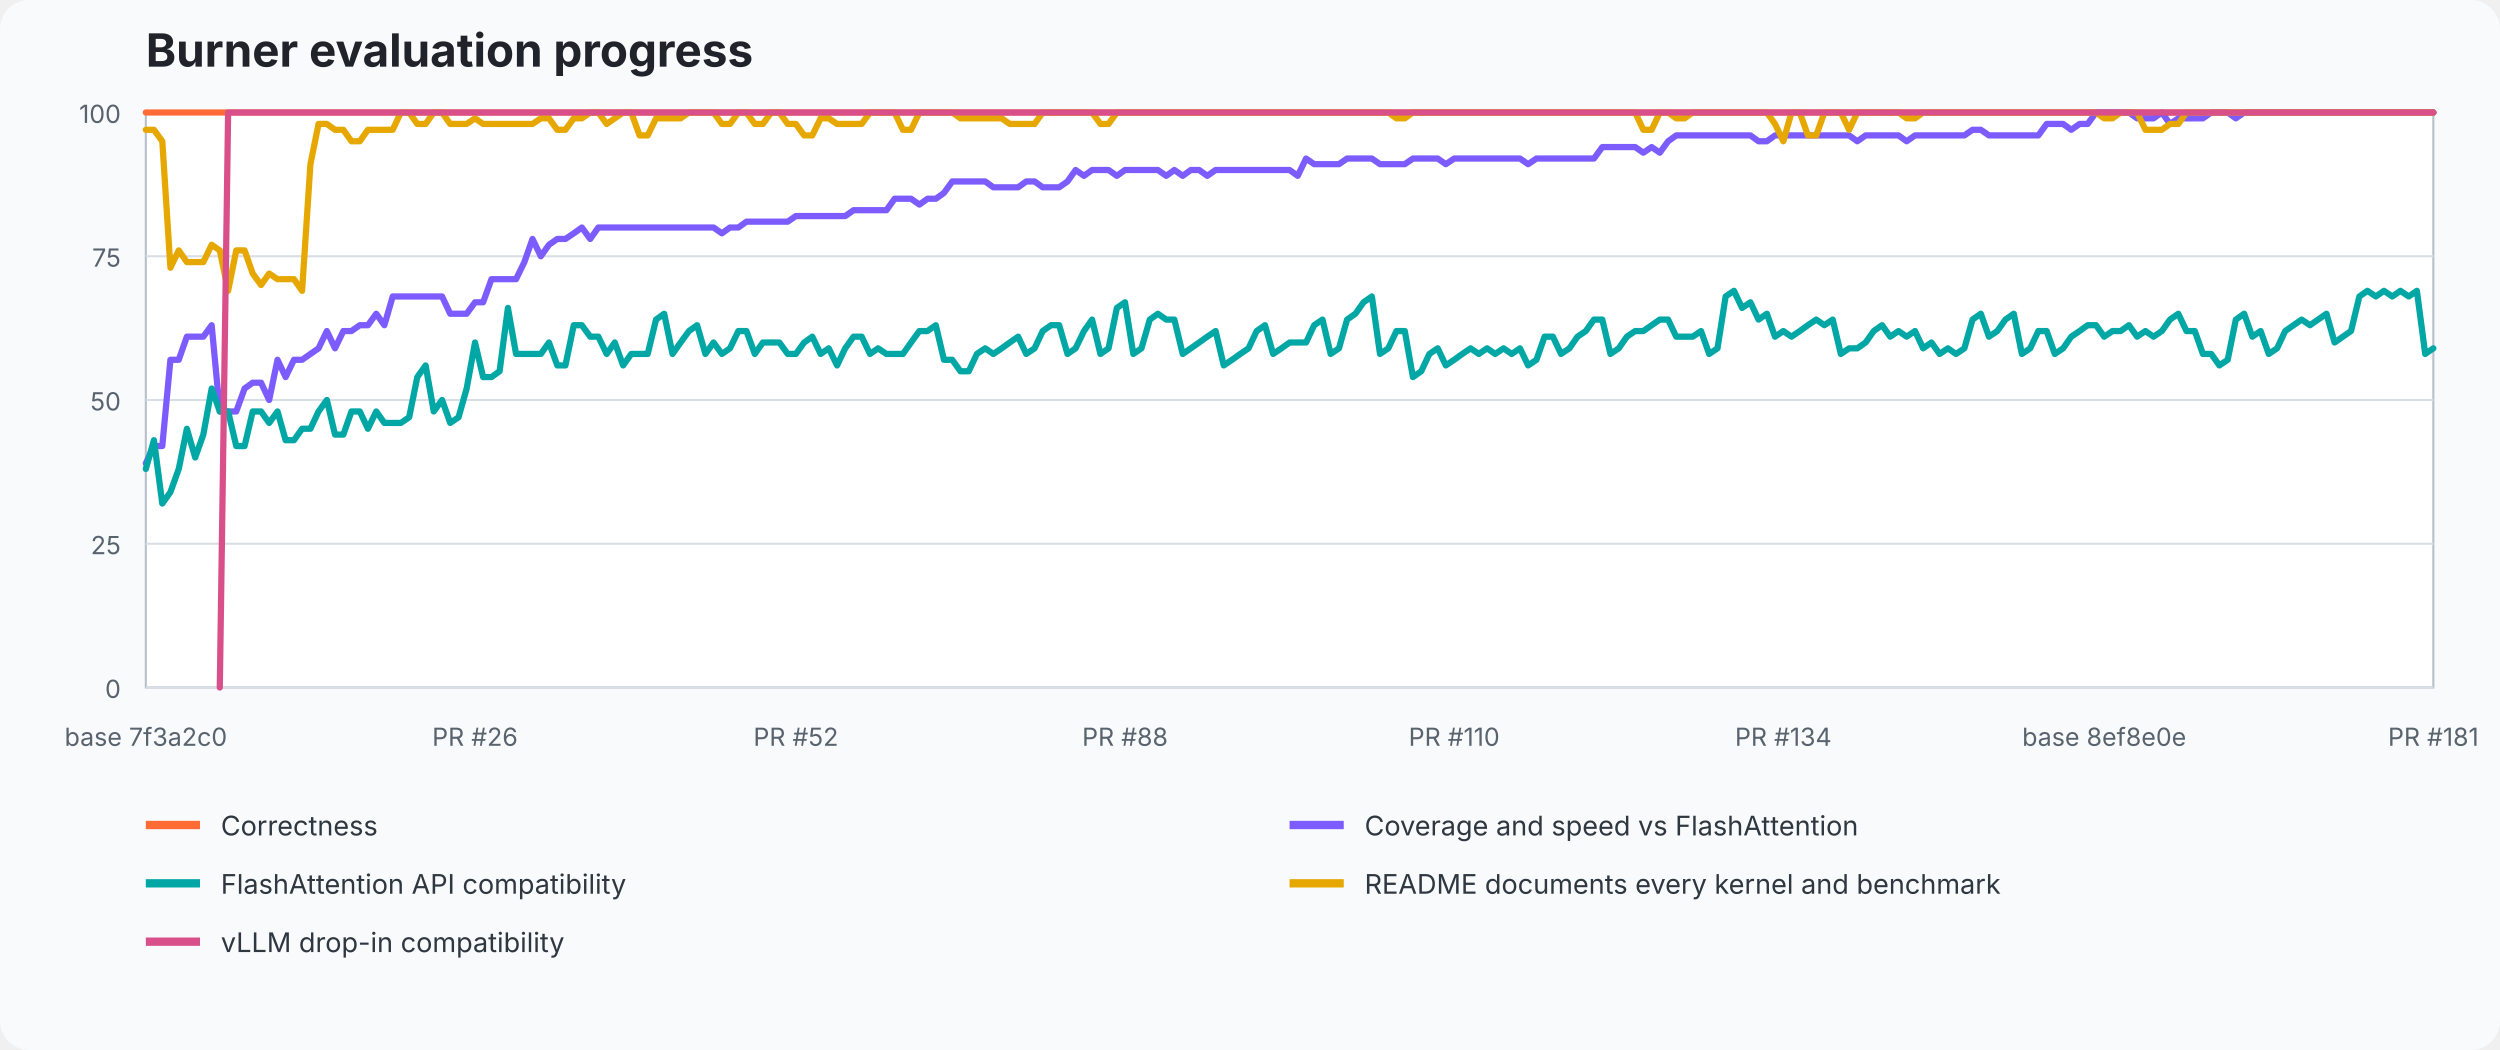
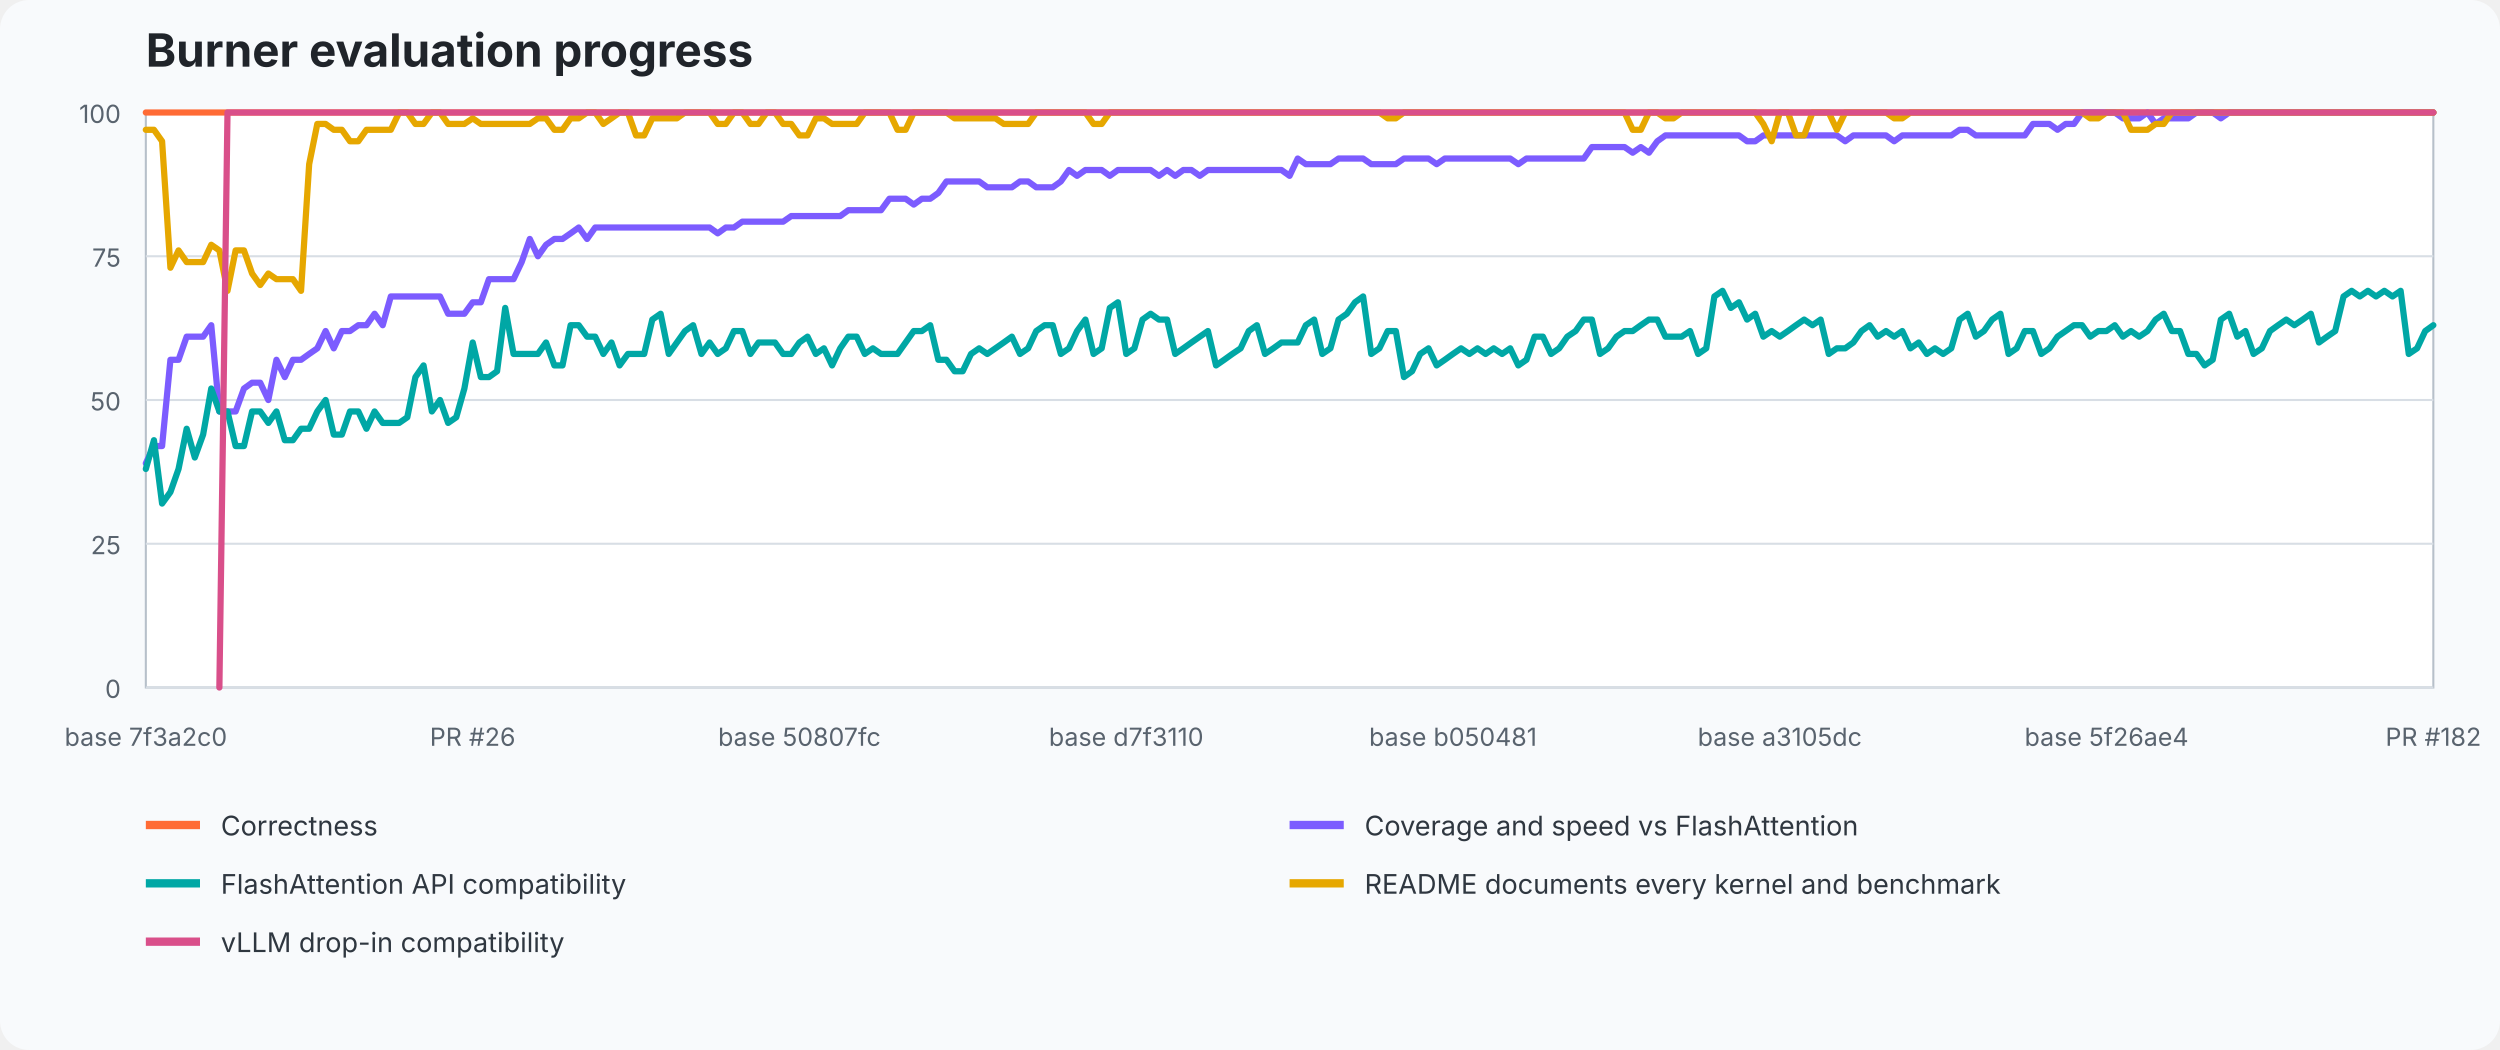
<svg xmlns="http://www.w3.org/2000/svg" width="1200" height="504" viewBox="0 0 1200 504" role="img" aria-labelledby="title desc">
  <style>text{font-family:ui-sans-serif,system-ui,-apple-system,BlinkMacSystemFont,"Segoe UI",sans-serif}.title{font-size:22px;font-weight:700;fill:#20242a}.axis{font-size:12px;fill:#59636e}.legend{font-size:13px;fill:#2f3740}.grid{stroke:#d8dee5;stroke-width:1}.plot{fill:#fff;stroke:#b7c0ca}</style>
  <rect width="100%" height="100%" fill="#f8fafc" rx="14" />
  <text x="70" y="32" class="title">Burner evaluation progress</text>
  <rect x="70" y="54" width="1098" height="276" class="plot" />
  <line x1="70" y1="330" x2="1168" y2="330" class="grid" />
  <text x="58" y="335" text-anchor="end" class="axis">0</text>
  <line x1="70" y1="261" x2="1168" y2="261" class="grid" />
  <text x="58" y="266" text-anchor="end" class="axis">25</text>
  <line x1="70" y1="192" x2="1168" y2="192" class="grid" />
  <text x="58" y="197" text-anchor="end" class="axis">50</text>
  <line x1="70" y1="123" x2="1168" y2="123" class="grid" />
  <text x="58" y="128" text-anchor="end" class="axis">75</text>
  <line x1="70" y1="54" x2="1168" y2="54" class="grid" />
  <text x="58" y="59" text-anchor="end" class="axis">100</text>
-   <polyline points="70.0,54.0 73.9,54.0 77.9,54.0 81.8,54.0 85.8,54.0 89.7,54.0 93.7,54.0 97.6,54.0 101.6,54.0 105.5,54.0 109.5,54.0 113.4,54.0 117.4,54.0 121.3,54.0 125.3,54.0 129.2,54.0 133.2,54.0 137.1,54.0 141.1,54.0 145.0,54.0 149.0,54.0 152.9,54.0 156.9,54.0 160.8,54.0 164.8,54.0 168.7,54.0 172.7,54.0 176.6,54.0 180.6,54.0 184.5,54.0 188.5,54.0 192.4,54.0 196.4,54.0 200.3,54.0 204.3,54.0 208.2,54.0 212.2,54.0 216.1,54.0 220.1,54.0 224.0,54.0 228.0,54.0 231.9,54.0 235.9,54.0 239.8,54.0 243.8,54.0 247.7,54.0 251.7,54.0 255.6,54.0 259.6,54.0 263.5,54.0 267.5,54.0 271.4,54.0 275.4,54.0 279.3,54.0 283.3,54.0 287.2,54.0 291.2,54.0 295.1,54.0 299.1,54.0 303.0,54.0 307.0,54.0 310.9,54.0 314.9,54.0 318.8,54.0 322.8,54.0 326.7,54.0 330.7,54.0 334.6,54.0 338.6,54.0 342.5,54.0 346.5,54.0 350.4,54.0 354.4,54.0 358.3,54.0 362.3,54.0 366.2,54.0 370.2,54.0 374.1,54.0 378.1,54.0 382.0,54.0 386.0,54.0 389.9,54.0 393.9,54.0 397.8,54.0 401.8,54.0 405.7,54.0 409.7,54.0 413.6,54.0 417.6,54.0 421.5,54.0 425.5,54.0 429.4,54.0 433.4,54.0 437.3,54.0 441.3,54.0 445.2,54.0 449.2,54.0 453.1,54.0 457.1,54.0 461.0,54.0 465.0,54.0 468.9,54.0 472.9,54.0 476.8,54.0 480.8,54.0 484.7,54.0 488.7,54.0 492.6,54.0 496.6,54.0 500.5,54.0 504.5,54.0 508.4,54.0 512.4,54.0 516.3,54.0 520.3,54.0 524.2,54.0 528.2,54.0 532.1,54.0 536.1,54.0 540.0,54.0 544.0,54.0 547.9,54.0 551.9,54.0 555.8,54.0 559.8,54.0 563.7,54.0 567.7,54.0 571.6,54.0 575.6,54.0 579.5,54.0 583.5,54.0 587.4,54.0 591.4,54.0 595.3,54.0 599.3,54.0 603.2,54.0 607.2,54.0 611.1,54.0 615.1,54.0 619.0,54.0 622.9,54.0 626.9,54.0 630.8,54.0 634.8,54.0 638.7,54.0 642.7,54.0 646.6,54.0 650.6,54.0 654.5,54.0 658.5,54.0 662.4,54.0 666.4,54.0 670.3,54.0 674.3,54.0 678.2,54.0 682.2,54.0 686.1,54.0 690.1,54.0 694.0,54.0 698.0,54.0 701.9,54.0 705.9,54.0 709.8,54.0 713.8,54.0 717.7,54.0 721.7,54.0 725.6,54.0 729.6,54.0 733.5,54.0 737.5,54.0 741.4,54.0 745.4,54.0 749.3,54.0 753.3,54.0 757.2,54.0 761.2,54.0 765.1,54.0 769.1,54.0 773.0,54.0 777.0,54.0 780.9,54.0 784.9,54.0 788.8,54.0 792.8,54.0 796.7,54.0 800.7,54.0 804.6,54.0 808.6,54.0 812.5,54.0 816.5,54.0 820.4,54.0 824.4,54.0 828.3,54.0 832.3,54.0 836.2,54.0 840.2,54.0 844.1,54.0 848.1,54.0 852.0,54.0 856.0,54.0 859.9,54.0 863.9,54.0 867.8,54.0 871.8,54.0 875.7,54.0 879.7,54.0 883.6,54.0 887.6,54.0 891.5,54.0 895.5,54.0 899.4,54.0 903.4,54.0 907.3,54.0 911.3,54.0 915.2,54.0 919.2,54.0 923.1,54.0 927.1,54.0 931.0,54.0 935.0,54.0 938.9,54.0 942.9,54.0 946.8,54.0 950.8,54.0 954.7,54.0 958.7,54.0 962.6,54.0 966.6,54.0 970.5,54.0 974.5,54.0 978.4,54.0 982.4,54.0 986.3,54.0 990.3,54.0 994.2,54.0 998.2,54.0 1002.1,54.0 1006.1,54.0 1010.0,54.0 1014.0,54.0 1017.9,54.0 1021.9,54.0 1025.8,54.0 1029.8,54.0 1033.7,54.0 1037.7,54.0 1041.6,54.0 1045.6,54.0 1049.5,54.0 1053.5,54.0 1057.4,54.0 1061.4,54.0 1065.3,54.0 1069.3,54.0 1073.2,54.0 1077.2,54.0 1081.1,54.0 1085.1,54.0 1089.0,54.0 1093.0,54.0 1096.9,54.0 1100.9,54.0 1104.8,54.0 1108.8,54.0 1112.7,54.0 1116.7,54.0 1120.6,54.0 1124.6,54.0 1128.5,54.0 1132.5,54.0 1136.4,54.0 1140.4,54.0 1144.3,54.0 1148.3,54.0 1152.2,54.0 1156.2,54.0 1160.1,54.0 1164.1,54.0 1168.0,54.0" fill="none" stroke="#ff6b35" stroke-width="3" stroke-linejoin="round" stroke-linecap="round" />
-   <polyline points="70.0,222.4 73.9,214.1 77.9,214.1 81.8,172.7 85.8,172.7 89.7,161.6 93.7,161.6 97.6,161.6 101.6,156.1 105.5,197.5 109.5,197.5 113.4,197.5 117.4,186.5 121.3,183.7 125.3,183.7 129.2,192.0 133.2,172.7 137.1,181.0 141.1,172.7 145.0,172.7 149.0,169.9 152.9,167.2 156.9,158.9 160.8,167.2 164.8,158.9 168.7,158.9 172.7,156.1 176.6,156.1 180.6,150.6 184.5,156.1 188.5,142.3 192.4,142.3 196.4,142.3 200.3,142.3 204.3,142.3 208.2,142.3 212.2,142.3 216.1,150.6 220.1,150.6 224.0,150.6 228.0,145.1 231.9,145.1 235.9,134.0 239.8,134.0 243.8,134.0 247.7,134.0 251.7,125.8 255.6,114.7 259.6,123.0 263.5,117.5 267.5,114.7 271.4,114.7 275.4,112.0 279.3,109.2 283.3,114.7 287.2,109.2 291.2,109.2 295.1,109.2 299.1,109.2 303.0,109.2 307.0,109.2 310.9,109.2 314.9,109.2 318.8,109.2 322.8,109.2 326.7,109.2 330.7,109.2 334.6,109.2 338.6,109.2 342.5,109.2 346.5,112.0 350.4,109.2 354.4,109.2 358.3,106.4 362.3,106.4 366.2,106.4 370.2,106.4 374.1,106.4 378.1,106.4 382.0,103.7 386.0,103.7 389.9,103.7 393.9,103.7 397.8,103.7 401.8,103.7 405.7,103.7 409.7,100.9 413.6,100.9 417.6,100.9 421.5,100.9 425.5,100.9 429.4,95.4 433.4,95.4 437.3,95.4 441.3,98.2 445.2,95.4 449.2,95.4 453.1,92.6 457.1,87.1 461.0,87.1 465.0,87.1 468.9,87.1 472.9,87.1 476.8,89.9 480.8,89.9 484.7,89.9 488.7,89.9 492.6,87.1 496.6,87.1 500.5,89.9 504.5,89.9 508.4,89.9 512.4,87.1 516.3,81.6 520.3,84.4 524.2,81.6 528.2,81.6 532.1,81.6 536.1,84.4 540.0,81.6 544.0,81.6 547.9,81.6 551.9,81.6 555.8,81.6 559.8,84.4 563.7,81.6 567.7,84.4 571.6,81.6 575.6,81.6 579.5,84.4 583.5,81.6 587.4,81.6 591.4,81.6 595.3,81.6 599.3,81.6 603.2,81.6 607.2,81.6 611.1,81.6 615.1,81.6 619.0,81.6 622.9,84.4 626.9,76.1 630.8,78.8 634.8,78.8 638.7,78.8 642.7,78.8 646.6,76.1 650.6,76.1 654.5,76.1 658.5,76.1 662.4,78.8 666.4,78.8 670.3,78.8 674.3,78.8 678.2,76.1 682.2,76.1 686.1,76.1 690.1,76.1 694.0,78.8 698.0,76.1 701.9,76.1 705.9,76.1 709.8,76.1 713.8,76.1 717.7,76.1 721.7,76.1 725.6,76.1 729.6,76.1 733.5,78.8 737.5,76.1 741.4,76.1 745.4,76.1 749.3,76.1 753.3,76.1 757.2,76.1 761.2,76.1 765.1,76.1 769.1,70.6 773.0,70.6 777.0,70.6 780.9,70.6 784.9,70.6 788.8,73.3 792.8,70.6 796.7,73.3 800.7,67.8 804.6,65.0 808.6,65.0 812.5,65.0 816.5,65.0 820.4,65.0 824.4,65.0 828.3,65.0 832.3,65.0 836.2,65.0 840.2,65.0 844.1,67.8 848.1,67.8 852.0,65.0 856.0,65.0 859.9,65.0 863.9,65.0 867.8,65.0 871.8,65.0 875.7,65.0 879.7,65.0 883.6,65.0 887.6,65.0 891.5,67.8 895.5,65.0 899.4,65.0 903.4,65.0 907.3,65.0 911.3,65.0 915.2,67.8 919.2,65.0 923.1,65.0 927.1,65.0 931.0,65.0 935.0,65.0 938.9,65.0 942.9,65.0 946.8,62.3 950.8,62.3 954.7,65.0 958.7,65.0 962.6,65.0 966.6,65.0 970.5,65.0 974.5,65.0 978.4,65.0 982.4,59.5 986.3,59.5 990.3,59.5 994.2,62.3 998.2,59.5 1002.1,59.5 1006.1,54.0 1010.0,54.0 1014.0,54.0 1017.9,54.0 1021.9,54.0 1025.8,56.8 1029.8,56.8 1033.7,56.8 1037.7,54.0 1041.6,59.5 1045.6,56.8 1049.5,56.8 1053.5,56.8 1057.4,56.8 1061.4,54.0 1065.3,54.0 1069.3,54.0 1073.2,56.8 1077.2,54.0 1081.1,54.0 1085.1,54.0 1089.0,54.0 1093.0,54.0 1096.9,54.0 1100.9,54.0 1104.8,54.0 1108.8,54.0 1112.7,54.0 1116.7,54.0 1120.6,54.0 1124.6,54.0 1128.5,54.0 1132.5,54.0 1136.4,54.0 1140.4,54.0 1144.3,54.0 1148.3,54.0 1152.2,54.0 1156.2,54.0 1160.1,54.0 1164.1,54.0 1168.0,54.0" fill="none" stroke="#7c5cff" stroke-width="3" stroke-linejoin="round" stroke-linecap="round" />
-   <polyline points="70.0,225.1 73.9,211.3 77.9,241.7 81.8,236.2 85.8,225.1 89.7,205.8 93.7,219.6 97.6,208.6 101.6,186.5 105.5,197.5 109.5,197.5 113.4,214.1 117.4,214.1 121.3,197.5 125.3,197.5 129.2,203.0 133.2,197.5 137.1,211.3 141.1,211.3 145.0,205.8 149.0,205.8 152.9,197.5 156.9,192.0 160.8,208.6 164.8,208.6 168.7,197.5 172.7,197.5 176.6,205.8 180.6,197.5 184.5,203.0 188.5,203.0 192.4,203.0 196.4,200.3 200.3,181.0 204.3,175.4 208.2,197.5 212.2,192.0 216.1,203.0 220.1,200.3 224.0,186.5 228.0,164.4 231.9,181.0 235.9,181.0 239.8,178.2 243.8,147.8 247.7,169.9 251.7,169.9 255.6,169.9 259.6,169.9 263.5,164.4 267.5,175.4 271.4,175.4 275.4,156.1 279.3,156.1 283.3,161.6 287.2,161.6 291.2,169.9 295.1,164.4 299.1,175.4 303.0,169.9 307.0,169.9 310.9,169.9 314.9,153.4 318.8,150.6 322.8,169.9 326.7,164.4 330.7,158.9 334.6,156.1 338.6,169.9 342.5,164.4 346.5,169.9 350.4,167.2 354.4,158.9 358.3,158.9 362.3,169.9 366.2,164.4 370.2,164.4 374.1,164.4 378.1,169.9 382.0,169.9 386.0,164.4 389.9,161.6 393.9,169.9 397.8,167.2 401.8,175.4 405.7,167.2 409.7,161.6 413.6,161.6 417.6,169.9 421.5,167.2 425.5,169.9 429.4,169.9 433.4,169.9 437.3,164.4 441.3,158.9 445.2,158.9 449.2,156.1 453.1,172.7 457.1,172.7 461.0,178.2 465.0,178.2 468.9,169.9 472.9,167.2 476.8,169.9 480.8,167.2 484.7,164.4 488.7,161.6 492.6,169.9 496.6,167.2 500.5,158.9 504.5,156.1 508.4,156.1 512.4,169.9 516.3,167.2 520.3,158.9 524.2,153.4 528.2,169.9 532.1,167.2 536.1,147.8 540.0,145.1 544.0,169.9 547.9,167.2 551.9,153.4 555.8,150.6 559.8,153.4 563.7,153.4 567.7,169.9 571.6,167.2 575.6,164.4 579.5,161.6 583.5,158.9 587.4,175.4 591.4,172.7 595.3,169.9 599.3,167.2 603.2,158.9 607.2,156.1 611.1,169.9 615.1,167.2 619.0,164.4 622.9,164.4 626.9,164.4 630.8,156.1 634.8,153.4 638.7,169.9 642.7,167.2 646.6,153.4 650.6,150.6 654.5,145.1 658.5,142.3 662.4,169.9 666.4,167.2 670.3,158.9 674.3,158.9 678.2,181.0 682.2,178.2 686.1,169.9 690.1,167.2 694.0,175.4 698.0,172.7 701.9,169.9 705.9,167.2 709.8,169.9 713.8,167.2 717.7,169.9 721.7,167.2 725.6,169.9 729.6,167.2 733.5,175.4 737.5,172.7 741.4,161.6 745.4,161.6 749.3,169.9 753.3,167.2 757.2,161.6 761.2,158.9 765.1,153.4 769.1,153.4 773.0,169.9 777.0,167.2 780.9,161.6 784.9,158.9 788.8,158.9 792.8,156.1 796.7,153.4 800.7,153.4 804.6,161.6 808.6,161.6 812.5,161.6 816.5,158.9 820.4,169.9 824.4,167.2 828.3,142.3 832.3,139.6 836.2,147.8 840.2,145.1 844.1,153.4 848.1,150.6 852.0,161.6 856.0,158.9 859.9,161.6 863.9,158.9 867.8,156.1 871.8,153.4 875.7,156.1 879.7,153.4 883.6,169.9 887.6,167.2 891.5,167.2 895.5,164.4 899.4,158.9 903.4,156.1 907.3,161.6 911.3,158.9 915.2,161.6 919.2,158.9 923.1,167.2 927.1,164.4 931.0,169.9 935.0,167.2 938.9,169.9 942.9,167.2 946.8,153.4 950.8,150.6 954.7,161.6 958.7,158.9 962.6,153.4 966.6,150.6 970.5,169.9 974.5,167.2 978.4,158.9 982.4,158.9 986.3,169.9 990.3,167.2 994.2,161.6 998.2,158.9 1002.1,156.1 1006.1,156.1 1010.0,161.6 1014.0,158.9 1017.9,158.9 1021.9,156.1 1025.8,161.6 1029.8,158.9 1033.7,161.6 1037.7,158.9 1041.6,153.4 1045.6,150.6 1049.5,158.9 1053.5,158.9 1057.4,169.9 1061.4,169.9 1065.3,175.4 1069.3,172.7 1073.2,153.4 1077.2,150.6 1081.1,161.6 1085.1,158.9 1089.0,169.9 1093.0,167.2 1096.9,158.9 1100.9,156.1 1104.8,153.4 1108.8,156.1 1112.7,153.4 1116.7,150.6 1120.6,164.4 1124.6,161.6 1128.5,158.9 1132.5,142.3 1136.4,139.6 1140.4,142.3 1144.3,139.6 1148.3,142.3 1152.2,139.6 1156.2,142.3 1160.1,139.6 1164.1,169.9 1168.0,167.2" fill="none" stroke="#00a7a5" stroke-width="3" stroke-linejoin="round" stroke-linecap="round" />
-   <polyline points="70.0,62.3 73.9,62.3 77.9,67.8 81.8,128.5 85.8,120.2 89.7,125.8 93.7,125.8 97.6,125.8 101.6,117.5 105.5,120.2 109.5,139.6 113.4,120.2 117.4,120.2 121.3,131.3 125.3,136.8 129.2,131.3 133.2,134.0 137.1,134.0 141.1,134.0 145.0,139.6 149.0,78.8 152.9,59.5 156.9,59.5 160.8,62.3 164.8,62.3 168.7,67.8 172.7,67.8 176.6,62.3 180.6,62.3 184.5,62.3 188.5,62.3 192.4,54.0 196.4,54.0 200.3,59.5 204.3,59.5 208.2,54.0 212.2,54.0 216.1,59.5 220.1,59.5 224.0,59.5 228.0,56.8 231.9,59.5 235.9,59.5 239.8,59.5 243.8,59.5 247.7,59.5 251.7,59.5 255.6,59.5 259.6,56.8 263.5,56.8 267.5,62.3 271.4,62.3 275.4,56.8 279.3,56.8 283.3,54.0 287.2,54.0 291.2,59.5 295.1,56.8 299.1,54.0 303.0,54.0 307.0,65.0 310.9,65.0 314.9,56.8 318.8,56.8 322.8,56.8 326.7,56.8 330.7,54.0 334.6,54.0 338.6,54.0 342.5,54.0 346.5,59.5 350.4,59.5 354.4,54.0 358.3,54.0 362.3,59.5 366.2,59.5 370.2,54.0 374.1,54.0 378.1,59.5 382.0,59.5 386.0,65.0 389.9,65.0 393.9,56.8 397.8,56.8 401.8,59.5 405.7,59.5 409.7,59.5 413.6,59.5 417.6,54.0 421.5,54.0 425.5,54.0 429.4,54.0 433.4,62.3 437.3,62.3 441.3,54.0 445.2,54.0 449.2,54.0 453.1,54.0 457.1,54.0 461.0,56.8 465.0,56.8 468.9,56.8 472.9,56.8 476.8,56.8 480.8,56.8 484.7,59.5 488.7,59.5 492.6,59.5 496.6,59.5 500.5,54.0 504.5,54.0 508.4,54.0 512.4,54.0 516.3,54.0 520.3,54.0 524.2,54.0 528.2,59.5 532.1,59.5 536.1,54.0 540.0,54.0 544.0,54.0 547.9,54.0 551.9,54.0 555.8,54.0 559.8,54.0 563.7,54.0 567.7,54.0 571.6,54.0 575.6,54.0 579.5,54.0 583.5,54.0 587.4,54.0 591.4,54.0 595.3,54.0 599.3,54.0 603.2,54.0 607.2,54.0 611.1,54.0 615.1,54.0 619.0,54.0 622.9,54.0 626.9,54.0 630.8,54.0 634.8,54.0 638.7,54.0 642.7,54.0 646.6,54.0 650.6,54.0 654.5,54.0 658.5,54.0 662.4,54.0 666.4,54.0 670.3,56.8 674.3,56.8 678.2,54.0 682.2,54.0 686.1,54.0 690.1,54.0 694.0,54.0 698.0,54.0 701.9,54.0 705.9,54.0 709.8,54.0 713.8,54.0 717.7,54.0 721.7,54.0 725.6,54.0 729.6,54.0 733.5,54.0 737.5,54.0 741.4,54.0 745.4,54.0 749.3,54.0 753.3,54.0 757.2,54.0 761.2,54.0 765.1,54.0 769.1,54.0 773.0,54.0 777.0,54.0 780.9,54.0 784.9,54.0 788.8,62.3 792.8,62.3 796.7,54.0 800.7,54.0 804.6,56.8 808.6,56.8 812.5,54.0 816.5,54.0 820.4,54.0 824.4,54.0 828.3,54.0 832.3,54.0 836.2,54.0 840.2,54.0 844.1,54.0 848.1,54.0 852.0,59.5 856.0,67.8 859.9,54.0 863.9,54.0 867.8,65.0 871.8,65.0 875.7,54.0 879.7,54.0 883.6,54.0 887.6,62.3 891.5,54.0 895.5,54.0 899.4,54.0 903.4,54.0 907.3,54.0 911.3,54.0 915.2,56.8 919.2,56.8 923.1,54.0 927.1,54.0 931.0,54.0 935.0,54.0 938.9,54.0 942.9,54.0 946.8,54.0 950.8,54.0 954.7,54.0 958.7,54.0 962.6,54.0 966.6,54.0 970.5,54.0 974.5,54.0 978.4,54.0 982.4,54.0 986.3,54.0 990.3,54.0 994.2,54.0 998.2,54.0 1002.1,54.0 1006.1,54.0 1010.0,56.8 1014.0,56.8 1017.9,54.0 1021.9,54.0 1025.8,54.0 1029.8,62.3 1033.7,62.3 1037.7,62.3 1041.6,59.5 1045.6,59.5 1049.5,54.0 1053.5,54.0 1057.4,54.0 1061.4,54.0 1065.3,54.0 1069.3,54.0 1073.2,54.0 1077.2,54.0 1081.1,54.0 1085.1,54.0 1089.0,54.0 1093.0,54.0 1096.9,54.0 1100.9,54.0 1104.8,54.0 1108.8,54.0 1112.7,54.0 1116.7,54.0 1120.6,54.0 1124.6,54.0 1128.5,54.0 1132.5,54.0 1136.4,54.0 1140.4,54.0 1144.3,54.0 1148.3,54.0 1152.2,54.0 1156.2,54.0 1160.1,54.0 1164.1,54.0 1168.0,54.0" fill="none" stroke="#e6a700" stroke-width="3" stroke-linejoin="round" stroke-linecap="round" />
-   <polyline points="105.5,330.0 109.5,54.0 113.4,54.0 117.4,54.0 121.3,54.0 125.3,54.0 129.2,54.0 133.2,54.0 137.1,54.0 141.1,54.0 145.0,54.0 149.0,54.0 152.9,54.0 156.9,54.0 160.8,54.0 164.8,54.0 168.7,54.0 172.7,54.0 176.6,54.0 180.6,54.0 184.5,54.0 188.5,54.0 192.4,54.0 196.4,54.0 200.3,54.0 204.3,54.0 208.2,54.0 212.2,54.0 216.1,54.0 220.1,54.0 224.0,54.0 228.0,54.0 231.9,54.0 235.9,54.0 239.8,54.0 243.8,54.0 247.7,54.0 251.7,54.0 255.6,54.0 259.6,54.0 263.5,54.0 267.5,54.0 271.4,54.0 275.4,54.0 279.3,54.0 283.3,54.0 287.2,54.0 291.2,54.0 295.1,54.0 299.1,54.0 303.0,54.0 307.0,54.0 310.9,54.0 314.9,54.0 318.8,54.0 322.8,54.0 326.7,54.0 330.7,54.0 334.6,54.0 338.6,54.0 342.5,54.0 346.5,54.0 350.4,54.0 354.4,54.0 358.3,54.0 362.3,54.0 366.2,54.0 370.2,54.0 374.1,54.0 378.1,54.0 382.0,54.0 386.0,54.0 389.9,54.0 393.9,54.0 397.8,54.0 401.8,54.0 405.7,54.0 409.7,54.0 413.6,54.0 417.6,54.0 421.5,54.0 425.5,54.0 429.4,54.0 433.4,54.0 437.3,54.0 441.3,54.0 445.2,54.0 449.2,54.0 453.1,54.0 457.1,54.0 461.0,54.0 465.0,54.0 468.9,54.0 472.9,54.0 476.8,54.0 480.8,54.0 484.7,54.0 488.7,54.0 492.6,54.0 496.6,54.0 500.5,54.0 504.5,54.0 508.4,54.0 512.4,54.0 516.3,54.0 520.3,54.0 524.2,54.0 528.2,54.0 532.1,54.0 536.1,54.0 540.0,54.0 544.0,54.0 547.9,54.0 551.9,54.0 555.8,54.0 559.8,54.0 563.7,54.0 567.7,54.0 571.6,54.0 575.6,54.0 579.5,54.0 583.5,54.0 587.4,54.0 591.4,54.0 595.3,54.0 599.3,54.0 603.2,54.0 607.2,54.0 611.1,54.0 615.1,54.0 619.0,54.0 622.9,54.0 626.9,54.0 630.8,54.0 634.8,54.0 638.7,54.0 642.7,54.0 646.6,54.0 650.6,54.0 654.5,54.0 658.5,54.0 662.4,54.0 666.4,54.0 670.3,54.0 674.3,54.0 678.2,54.0 682.2,54.0 686.1,54.0 690.1,54.0 694.0,54.0 698.0,54.0 701.9,54.0 705.9,54.0 709.8,54.0 713.8,54.0 717.7,54.0 721.7,54.0 725.6,54.0 729.6,54.0 733.5,54.0 737.5,54.0 741.4,54.0 745.4,54.0 749.3,54.0 753.3,54.0 757.2,54.0 761.2,54.0 765.1,54.0 769.1,54.0 773.0,54.0 777.0,54.0 780.9,54.0 784.9,54.0 788.8,54.0 792.8,54.0 796.7,54.0 800.7,54.0 804.6,54.0 808.6,54.0 812.5,54.0 816.5,54.0 820.4,54.0 824.4,54.0 828.3,54.0 832.3,54.0 836.2,54.0 840.2,54.0 844.1,54.0 848.1,54.0 852.0,54.0 856.0,54.0 859.9,54.0 863.9,54.0 867.8,54.0 871.8,54.0 875.7,54.0 879.7,54.0 883.6,54.0 887.6,54.0 891.5,54.0 895.5,54.0 899.4,54.0 903.4,54.0 907.3,54.0 911.3,54.0 915.2,54.0 919.2,54.0 923.1,54.0 927.1,54.0 931.0,54.0 935.0,54.0 938.9,54.0 942.9,54.0 946.8,54.0 950.8,54.0 954.7,54.0 958.7,54.0 962.6,54.0 966.6,54.0 970.5,54.0 974.5,54.0 978.4,54.0 982.4,54.0 986.3,54.0 990.3,54.0 994.2,54.0 998.2,54.0 1002.1,54.0 1006.1,54.0 1010.0,54.0 1014.0,54.0 1017.9,54.0 1021.9,54.0 1025.8,54.0 1029.8,54.0 1033.7,54.0 1037.7,54.0 1041.6,54.0 1045.6,54.0 1049.5,54.0 1053.5,54.0 1057.4,54.0 1061.4,54.0 1065.3,54.0 1069.3,54.0 1073.2,54.0 1077.2,54.0 1081.1,54.0 1085.1,54.0 1089.0,54.0 1093.0,54.0 1096.9,54.0 1100.9,54.0 1104.8,54.0 1108.8,54.0 1112.7,54.0 1116.7,54.0 1120.6,54.0 1124.6,54.0 1128.5,54.0 1132.5,54.0 1136.4,54.0 1140.4,54.0 1144.3,54.0 1148.3,54.0 1152.2,54.0 1156.2,54.0 1160.1,54.0 1164.1,54.0 1168.0,54.0" fill="none" stroke="#d94f8a" stroke-width="3" stroke-linejoin="round" stroke-linecap="round" />
+   <polyline points="70.0,54.0 73.9,54.0 77.8,54.0 81.8,54.0 85.7,54.0 89.6,54.0 93.5,54.0 97.5,54.0 101.4,54.0 105.3,54.0 109.2,54.0 113.1,54.0 117.1,54.0 121.0,54.0 124.9,54.0 128.8,54.0 132.7,54.0 136.7,54.0 140.6,54.0 144.5,54.0 148.4,54.0 152.3,54.0 156.3,54.0 160.2,54.0 164.1,54.0 168.0,54.0 172.0,54.0 175.9,54.0 179.8,54.0 183.7,54.0 187.6,54.0 191.6,54.0 195.5,54.0 199.4,54.0 203.3,54.0 207.3,54.0 211.2,54.0 215.1,54.0 219.0,54.0 222.9,54.0 226.9,54.0 230.8,54.0 234.7,54.0 238.6,54.0 242.5,54.0 246.5,54.0 250.4,54.0 254.3,54.0 258.2,54.0 262.1,54.0 266.1,54.0 270.0,54.0 273.9,54.0 277.8,54.0 281.8,54.0 285.7,54.0 289.6,54.0 293.5,54.0 297.4,54.0 301.4,54.0 305.3,54.0 309.2,54.0 313.1,54.0 317.1,54.0 321.0,54.0 324.9,54.0 328.8,54.0 332.7,54.0 336.7,54.0 340.6,54.0 344.5,54.0 348.4,54.0 352.3,54.0 356.3,54.0 360.2,54.0 364.1,54.0 368.0,54.0 372.0,54.0 375.9,54.0 379.8,54.0 383.7,54.0 387.6,54.0 391.6,54.0 395.5,54.0 399.4,54.0 403.3,54.0 407.2,54.0 411.2,54.0 415.1,54.0 419.0,54.0 422.9,54.0 426.9,54.0 430.8,54.0 434.7,54.0 438.6,54.0 442.5,54.0 446.5,54.0 450.4,54.0 454.3,54.0 458.2,54.0 462.1,54.0 466.1,54.0 470.0,54.0 473.9,54.0 477.8,54.0 481.8,54.0 485.7,54.0 489.6,54.0 493.5,54.0 497.4,54.0 501.4,54.0 505.3,54.0 509.2,54.0 513.1,54.0 517.0,54.0 521.0,54.0 524.9,54.0 528.8,54.0 532.7,54.0 536.6,54.0 540.6,54.0 544.5,54.0 548.4,54.0 552.3,54.0 556.3,54.0 560.2,54.0 564.1,54.0 568.0,54.0 571.9,54.0 575.9,54.0 579.8,54.0 583.7,54.0 587.6,54.0 591.5,54.0 595.5,54.0 599.4,54.0 603.3,54.0 607.2,54.0 611.2,54.0 615.1,54.0 619.0,54.0 622.9,54.0 626.8,54.0 630.8,54.0 634.7,54.0 638.6,54.0 642.5,54.0 646.5,54.0 650.4,54.0 654.3,54.0 658.2,54.0 662.1,54.0 666.1,54.0 670.0,54.0 673.9,54.0 677.8,54.0 681.7,54.0 685.7,54.0 689.6,54.0 693.5,54.0 697.4,54.0 701.3,54.0 705.3,54.0 709.2,54.0 713.1,54.0 717.0,54.0 721.0,54.0 724.9,54.0 728.8,54.0 732.7,54.0 736.6,54.0 740.6,54.0 744.5,54.0 748.4,54.0 752.3,54.0 756.3,54.0 760.2,54.0 764.1,54.0 768.0,54.0 771.9,54.0 775.9,54.0 779.8,54.0 783.7,54.0 787.6,54.0 791.5,54.0 795.5,54.0 799.4,54.0 803.3,54.0 807.2,54.0 811.2,54.0 815.1,54.0 819.0,54.0 822.9,54.0 826.8,54.0 830.8,54.0 834.7,54.0 838.6,54.0 842.5,54.0 846.4,54.0 850.4,54.0 854.3,54.0 858.2,54.0 862.1,54.0 866.0,54.0 870.0,54.0 873.9,54.0 877.8,54.0 881.7,54.0 885.7,54.0 889.6,54.0 893.5,54.0 897.4,54.0 901.3,54.0 905.3,54.0 909.2,54.0 913.1,54.0 917.0,54.0 921.0,54.0 924.9,54.0 928.8,54.0 932.7,54.0 936.6,54.0 940.6,54.0 944.5,54.0 948.4,54.0 952.3,54.0 956.2,54.0 960.2,54.0 964.1,54.0 968.0,54.0 971.9,54.0 975.8,54.0 979.8,54.0 983.7,54.0 987.6,54.0 991.5,54.0 995.5,54.0 999.4,54.0 1003.3,54.0 1007.2,54.0 1011.1,54.0 1015.1,54.0 1019.0,54.0 1022.9,54.0 1026.8,54.0 1030.8,54.0 1034.7,54.0 1038.6,54.0 1042.5,54.0 1046.4,54.0 1050.4,54.0 1054.3,54.0 1058.2,54.0 1062.1,54.0 1066.0,54.0 1070.0,54.0 1073.9,54.0 1077.8,54.0 1081.7,54.0 1085.7,54.0 1089.6,54.0 1093.5,54.0 1097.4,54.0 1101.3,54.0 1105.3,54.0 1109.2,54.0 1113.1,54.0 1117.0,54.0 1120.9,54.0 1124.9,54.0 1128.8,54.0 1132.7,54.0 1136.6,54.0 1140.5,54.0 1144.5,54.0 1148.4,54.0 1152.3,54.0 1156.2,54.0 1160.2,54.0 1164.1,54.0 1168.0,54.0" fill="none" stroke="#ff6b35" stroke-width="3" stroke-linejoin="round" stroke-linecap="round" />
+   <polyline points="70.0,222.4 73.9,214.1 77.8,214.1 81.8,172.7 85.7,172.7 89.6,161.6 93.5,161.6 97.5,161.6 101.4,156.1 105.3,197.5 109.2,197.5 113.1,197.5 117.1,186.5 121.0,183.7 124.9,183.7 128.8,192.0 132.7,172.7 136.7,181.0 140.6,172.7 144.5,172.7 148.4,169.9 152.3,167.2 156.3,158.9 160.2,167.2 164.1,158.9 168.0,158.9 172.0,156.1 175.9,156.1 179.8,150.6 183.7,156.1 187.6,142.3 191.6,142.3 195.5,142.3 199.4,142.3 203.3,142.3 207.3,142.3 211.2,142.3 215.1,150.6 219.0,150.6 222.9,150.6 226.9,145.1 230.8,145.1 234.7,134.0 238.6,134.0 242.5,134.0 246.5,134.0 250.4,125.8 254.3,114.7 258.2,123.0 262.1,117.5 266.1,114.7 270.0,114.7 273.9,112.0 277.8,109.2 281.8,114.7 285.7,109.2 289.6,109.2 293.5,109.2 297.4,109.2 301.4,109.2 305.3,109.2 309.2,109.2 313.1,109.2 317.1,109.2 321.0,109.2 324.9,109.2 328.8,109.2 332.7,109.2 336.7,109.2 340.6,109.2 344.5,112.0 348.4,109.2 352.3,109.2 356.3,106.4 360.2,106.4 364.1,106.4 368.0,106.4 372.0,106.4 375.9,106.4 379.8,103.7 383.7,103.7 387.6,103.7 391.6,103.7 395.5,103.7 399.4,103.7 403.3,103.7 407.2,100.9 411.2,100.9 415.1,100.9 419.0,100.9 422.9,100.9 426.9,95.4 430.8,95.4 434.7,95.4 438.6,98.2 442.5,95.4 446.5,95.4 450.4,92.6 454.3,87.1 458.2,87.1 462.1,87.1 466.1,87.1 470.0,87.1 473.9,89.9 477.8,89.9 481.8,89.9 485.7,89.9 489.6,87.1 493.5,87.1 497.4,89.9 501.4,89.9 505.3,89.9 509.2,87.1 513.1,81.6 517.0,84.4 521.0,81.6 524.9,81.6 528.8,81.6 532.7,84.4 536.6,81.6 540.6,81.6 544.5,81.6 548.4,81.6 552.3,81.6 556.3,84.4 560.2,81.6 564.1,84.4 568.0,81.6 571.9,81.6 575.9,84.4 579.8,81.6 583.7,81.6 587.6,81.6 591.5,81.6 595.5,81.6 599.4,81.6 603.3,81.6 607.2,81.6 611.2,81.6 615.1,81.6 619.0,84.4 622.9,76.1 626.8,78.8 630.8,78.8 634.7,78.8 638.6,78.8 642.5,76.1 646.5,76.1 650.4,76.1 654.3,76.1 658.2,78.8 662.1,78.8 666.1,78.8 670.0,78.8 673.9,76.1 677.8,76.1 681.7,76.1 685.7,76.1 689.6,78.8 693.5,76.1 697.4,76.1 701.3,76.1 705.3,76.1 709.2,76.1 713.1,76.1 717.0,76.1 721.0,76.1 724.9,76.1 728.8,78.8 732.7,76.1 736.6,76.1 740.6,76.1 744.5,76.1 748.4,76.1 752.3,76.1 756.3,76.1 760.2,76.1 764.1,70.6 768.0,70.6 771.9,70.6 775.9,70.6 779.8,70.6 783.7,73.3 787.6,70.6 791.5,73.3 795.5,67.8 799.4,65.0 803.3,65.0 807.2,65.0 811.2,65.0 815.1,65.0 819.0,65.0 822.9,65.0 826.8,65.0 830.8,65.0 834.7,65.0 838.6,67.8 842.5,67.8 846.4,65.0 850.4,65.0 854.3,65.0 858.2,65.0 862.1,65.0 866.0,65.0 870.0,65.0 873.9,65.0 877.8,65.0 881.7,65.0 885.7,67.8 889.6,65.0 893.5,65.0 897.4,65.0 901.3,65.0 905.3,65.0 909.2,67.8 913.1,65.0 917.0,65.0 921.0,65.0 924.9,65.0 928.8,65.0 932.7,65.0 936.6,65.0 940.6,62.3 944.5,62.3 948.4,65.0 952.3,65.0 956.2,65.0 960.2,65.0 964.1,65.0 968.0,65.0 971.9,65.0 975.8,59.5 979.8,59.5 983.7,59.5 987.6,62.3 991.5,59.5 995.5,59.5 999.4,54.0 1003.3,54.0 1007.2,54.0 1011.1,54.0 1015.1,54.0 1019.0,56.8 1022.9,56.8 1026.8,56.8 1030.8,54.0 1034.7,59.5 1038.6,56.8 1042.5,56.8 1046.4,56.8 1050.4,56.8 1054.3,54.0 1058.2,54.0 1062.1,54.0 1066.0,56.8 1070.0,54.0 1073.9,54.0 1077.8,54.0 1081.7,54.0 1085.7,54.0 1089.6,54.0 1093.5,54.0 1097.4,54.0 1101.3,54.0 1105.3,54.0 1109.2,54.0 1113.1,54.0 1117.0,54.0 1120.9,54.0 1124.9,54.0 1128.8,54.0 1132.7,54.0 1136.6,54.0 1140.5,54.0 1144.5,54.0 1148.4,54.0 1152.3,54.0 1156.2,54.0 1160.2,54.0 1164.1,54.0 1168.0,54.0" fill="none" stroke="#7c5cff" stroke-width="3" stroke-linejoin="round" stroke-linecap="round" />
+   <polyline points="70.0,225.1 73.9,211.3 77.8,241.7 81.8,236.2 85.7,225.1 89.6,205.8 93.5,219.6 97.5,208.6 101.4,186.5 105.3,197.5 109.2,197.5 113.1,214.1 117.1,214.1 121.0,197.5 124.9,197.5 128.8,203.0 132.7,197.5 136.7,211.3 140.6,211.3 144.5,205.8 148.4,205.8 152.3,197.5 156.3,192.0 160.2,208.6 164.1,208.6 168.0,197.5 172.0,197.5 175.9,205.8 179.8,197.5 183.7,203.0 187.6,203.0 191.6,203.0 195.5,200.3 199.4,181.0 203.3,175.4 207.3,197.5 211.2,192.0 215.1,203.0 219.0,200.3 222.9,186.5 226.9,164.4 230.8,181.0 234.7,181.0 238.6,178.2 242.5,147.8 246.5,169.9 250.4,169.9 254.3,169.9 258.2,169.9 262.1,164.4 266.1,175.4 270.0,175.4 273.9,156.1 277.8,156.1 281.8,161.6 285.7,161.6 289.6,169.9 293.5,164.4 297.4,175.4 301.4,169.9 305.3,169.9 309.2,169.9 313.1,153.4 317.1,150.6 321.0,169.9 324.9,164.4 328.8,158.9 332.7,156.1 336.7,169.9 340.6,164.4 344.5,169.9 348.4,167.2 352.3,158.9 356.3,158.9 360.2,169.9 364.1,164.4 368.0,164.4 372.0,164.4 375.9,169.9 379.8,169.9 383.7,164.4 387.6,161.6 391.6,169.9 395.5,167.2 399.4,175.4 403.3,167.2 407.2,161.6 411.2,161.6 415.1,169.9 419.0,167.2 422.9,169.9 426.9,169.9 430.8,169.9 434.7,164.4 438.6,158.9 442.5,158.9 446.5,156.1 450.4,172.7 454.3,172.7 458.2,178.2 462.1,178.2 466.1,169.9 470.0,167.2 473.9,169.9 477.8,167.2 481.8,164.4 485.7,161.6 489.6,169.9 493.5,167.2 497.4,158.9 501.4,156.1 505.3,156.1 509.2,169.9 513.1,167.2 517.0,158.9 521.0,153.4 524.9,169.9 528.8,167.2 532.7,147.8 536.6,145.1 540.6,169.9 544.5,167.2 548.4,153.4 552.3,150.6 556.3,153.4 560.2,153.4 564.1,169.9 568.0,167.2 571.9,164.4 575.9,161.6 579.8,158.9 583.7,175.4 587.6,172.7 591.5,169.9 595.5,167.2 599.4,158.9 603.3,156.1 607.2,169.9 611.2,167.2 615.1,164.4 619.0,164.4 622.9,164.4 626.8,156.1 630.8,153.4 634.7,169.9 638.6,167.2 642.5,153.4 646.5,150.6 650.4,145.1 654.3,142.3 658.2,169.9 662.1,167.2 666.1,158.9 670.0,158.9 673.9,181.0 677.8,178.2 681.7,169.9 685.7,167.2 689.6,175.4 693.5,172.7 697.4,169.9 701.3,167.2 705.3,169.9 709.2,167.2 713.1,169.9 717.0,167.2 721.0,169.9 724.9,167.2 728.8,175.4 732.7,172.7 736.6,161.6 740.6,161.6 744.5,169.9 748.4,167.2 752.3,161.6 756.3,158.9 760.2,153.4 764.1,153.4 768.0,169.9 771.9,167.2 775.9,161.6 779.8,158.9 783.7,158.9 787.6,156.1 791.5,153.4 795.5,153.4 799.4,161.6 803.3,161.6 807.2,161.6 811.2,158.9 815.1,169.9 819.0,167.2 822.9,142.3 826.8,139.6 830.8,147.8 834.7,145.1 838.6,153.4 842.5,150.6 846.4,161.6 850.4,158.9 854.3,161.6 858.2,158.9 862.1,156.1 866.0,153.4 870.0,156.1 873.9,153.4 877.8,169.9 881.7,167.2 885.7,167.2 889.6,164.4 893.5,158.9 897.4,156.1 901.3,161.6 905.3,158.9 909.2,161.6 913.1,158.9 917.0,167.2 921.0,164.4 924.9,169.9 928.8,167.2 932.7,169.9 936.6,167.2 940.6,153.4 944.5,150.6 948.4,161.6 952.3,158.9 956.2,153.4 960.2,150.6 964.1,169.9 968.0,167.2 971.9,158.9 975.8,158.9 979.8,169.9 983.7,167.2 987.6,161.6 991.5,158.9 995.5,156.1 999.4,156.1 1003.3,161.6 1007.2,158.9 1011.1,158.9 1015.1,156.1 1019.0,161.6 1022.9,158.9 1026.8,161.6 1030.8,158.9 1034.7,153.4 1038.6,150.6 1042.5,158.9 1046.4,158.9 1050.4,169.9 1054.3,169.9 1058.2,175.4 1062.1,172.7 1066.0,153.4 1070.0,150.6 1073.9,161.6 1077.8,158.9 1081.7,169.9 1085.7,167.2 1089.6,158.9 1093.5,156.1 1097.4,153.4 1101.3,156.1 1105.3,153.4 1109.2,150.6 1113.1,164.4 1117.0,161.6 1120.9,158.9 1124.9,142.3 1128.8,139.6 1132.7,142.3 1136.6,139.6 1140.5,142.3 1144.5,139.6 1148.4,142.3 1152.3,139.6 1156.2,169.9 1160.2,167.2 1164.1,158.9 1168.0,156.1" fill="none" stroke="#00a7a5" stroke-width="3" stroke-linejoin="round" stroke-linecap="round" />
+   <polyline points="70.0,62.3 73.9,62.3 77.8,67.8 81.8,128.5 85.7,120.2 89.6,125.8 93.5,125.8 97.5,125.8 101.4,117.5 105.3,120.2 109.2,139.6 113.1,120.2 117.1,120.2 121.0,131.3 124.9,136.8 128.8,131.3 132.7,134.0 136.7,134.0 140.6,134.0 144.5,139.6 148.4,78.8 152.3,59.5 156.3,59.5 160.2,62.3 164.1,62.3 168.0,67.8 172.0,67.8 175.9,62.3 179.8,62.3 183.7,62.3 187.6,62.3 191.6,54.0 195.5,54.0 199.4,59.5 203.3,59.5 207.3,54.0 211.2,54.0 215.1,59.5 219.0,59.5 222.9,59.5 226.9,56.8 230.8,59.5 234.7,59.5 238.6,59.5 242.5,59.5 246.5,59.5 250.4,59.5 254.3,59.5 258.2,56.8 262.1,56.8 266.1,62.3 270.0,62.3 273.9,56.8 277.8,56.8 281.8,54.0 285.7,54.0 289.6,59.5 293.5,56.8 297.4,54.0 301.4,54.0 305.3,65.0 309.2,65.0 313.1,56.8 317.1,56.8 321.0,56.8 324.9,56.8 328.8,54.0 332.7,54.0 336.7,54.0 340.6,54.0 344.5,59.5 348.4,59.5 352.3,54.0 356.3,54.0 360.2,59.5 364.1,59.5 368.0,54.0 372.0,54.0 375.9,59.5 379.8,59.5 383.7,65.0 387.6,65.0 391.6,56.8 395.5,56.8 399.4,59.5 403.3,59.5 407.2,59.5 411.2,59.5 415.1,54.0 419.0,54.0 422.9,54.0 426.9,54.0 430.8,62.3 434.7,62.3 438.6,54.0 442.5,54.0 446.5,54.0 450.4,54.0 454.3,54.0 458.2,56.8 462.1,56.8 466.1,56.8 470.0,56.8 473.9,56.8 477.8,56.8 481.8,59.5 485.7,59.5 489.6,59.5 493.5,59.5 497.4,54.0 501.4,54.0 505.3,54.0 509.2,54.0 513.1,54.0 517.0,54.0 521.0,54.0 524.9,59.5 528.8,59.5 532.7,54.0 536.6,54.0 540.6,54.0 544.5,54.0 548.4,54.0 552.3,54.0 556.3,54.0 560.2,54.0 564.1,54.0 568.0,54.0 571.9,54.0 575.9,54.0 579.8,54.0 583.7,54.0 587.6,54.0 591.5,54.0 595.5,54.0 599.4,54.0 603.3,54.0 607.2,54.0 611.2,54.0 615.1,54.0 619.0,54.0 622.9,54.0 626.8,54.0 630.8,54.0 634.7,54.0 638.6,54.0 642.5,54.0 646.5,54.0 650.4,54.0 654.3,54.0 658.2,54.0 662.1,54.0 666.1,56.8 670.0,56.8 673.9,54.0 677.8,54.0 681.7,54.0 685.7,54.0 689.6,54.0 693.5,54.0 697.4,54.0 701.3,54.0 705.3,54.0 709.2,54.0 713.1,54.0 717.0,54.0 721.0,54.0 724.9,54.0 728.8,54.0 732.7,54.0 736.6,54.0 740.6,54.0 744.5,54.0 748.4,54.0 752.3,54.0 756.3,54.0 760.2,54.0 764.1,54.0 768.0,54.0 771.9,54.0 775.9,54.0 779.8,54.0 783.7,62.3 787.6,62.3 791.5,54.0 795.5,54.0 799.4,56.8 803.3,56.8 807.2,54.0 811.2,54.0 815.1,54.0 819.0,54.0 822.9,54.0 826.8,54.0 830.8,54.0 834.7,54.0 838.6,54.0 842.5,54.0 846.4,59.5 850.4,67.8 854.3,54.0 858.2,54.0 862.1,65.0 866.0,65.0 870.0,54.0 873.9,54.0 877.8,54.0 881.7,62.3 885.7,54.0 889.6,54.0 893.5,54.0 897.4,54.0 901.3,54.0 905.3,54.0 909.2,56.8 913.1,56.8 917.0,54.0 921.0,54.0 924.9,54.0 928.8,54.0 932.7,54.0 936.6,54.0 940.6,54.0 944.5,54.0 948.4,54.0 952.3,54.0 956.2,54.0 960.2,54.0 964.1,54.0 968.0,54.0 971.9,54.0 975.8,54.0 979.8,54.0 983.7,54.0 987.6,54.0 991.5,54.0 995.5,54.0 999.4,54.0 1003.3,56.8 1007.2,56.8 1011.1,54.0 1015.1,54.0 1019.0,54.0 1022.9,62.3 1026.8,62.3 1030.8,62.3 1034.7,59.5 1038.6,59.5 1042.5,54.0 1046.4,54.0 1050.4,54.0 1054.3,54.0 1058.2,54.0 1062.1,54.0 1066.0,54.0 1070.0,54.0 1073.9,54.0 1077.8,54.0 1081.7,54.0 1085.7,54.0 1089.6,54.0 1093.5,54.0 1097.4,54.0 1101.3,54.0 1105.3,54.0 1109.2,54.0 1113.1,54.0 1117.0,54.0 1120.9,54.0 1124.9,54.0 1128.8,54.0 1132.7,54.0 1136.6,54.0 1140.5,54.0 1144.5,54.0 1148.4,54.0 1152.3,54.0 1156.2,54.0 1160.2,54.0 1164.1,54.0 1168.0,54.0" fill="none" stroke="#e6a700" stroke-width="3" stroke-linejoin="round" stroke-linecap="round" />
+   <polyline points="105.3,330.0 109.2,54.0 113.1,54.0 117.1,54.0 121.0,54.0 124.9,54.0 128.8,54.0 132.7,54.0 136.7,54.0 140.6,54.0 144.5,54.0 148.4,54.0 152.3,54.0 156.3,54.0 160.2,54.0 164.1,54.0 168.0,54.0 172.0,54.0 175.9,54.0 179.8,54.0 183.7,54.0 187.6,54.0 191.6,54.0 195.5,54.0 199.4,54.0 203.3,54.0 207.3,54.0 211.2,54.0 215.1,54.0 219.0,54.0 222.9,54.0 226.9,54.0 230.8,54.0 234.7,54.0 238.6,54.0 242.5,54.0 246.5,54.0 250.4,54.0 254.3,54.0 258.2,54.0 262.1,54.0 266.1,54.0 270.0,54.0 273.9,54.0 277.8,54.0 281.8,54.0 285.7,54.0 289.6,54.0 293.5,54.0 297.4,54.0 301.4,54.0 305.3,54.0 309.2,54.0 313.1,54.0 317.1,54.0 321.0,54.0 324.9,54.0 328.8,54.0 332.7,54.0 336.7,54.0 340.6,54.0 344.5,54.0 348.4,54.0 352.3,54.0 356.3,54.0 360.2,54.0 364.1,54.0 368.0,54.0 372.0,54.0 375.9,54.0 379.8,54.0 383.7,54.0 387.6,54.0 391.6,54.0 395.5,54.0 399.4,54.0 403.3,54.0 407.2,54.0 411.2,54.0 415.1,54.0 419.0,54.0 422.9,54.0 426.9,54.0 430.8,54.0 434.7,54.0 438.6,54.0 442.5,54.0 446.5,54.0 450.4,54.0 454.3,54.0 458.2,54.0 462.1,54.0 466.1,54.0 470.0,54.0 473.9,54.0 477.8,54.0 481.8,54.0 485.7,54.0 489.6,54.0 493.5,54.0 497.4,54.0 501.4,54.0 505.3,54.0 509.2,54.0 513.1,54.0 517.0,54.0 521.0,54.0 524.9,54.0 528.8,54.0 532.7,54.0 536.6,54.0 540.6,54.0 544.5,54.0 548.4,54.0 552.3,54.0 556.3,54.0 560.2,54.0 564.1,54.0 568.0,54.0 571.9,54.0 575.9,54.0 579.8,54.0 583.7,54.0 587.6,54.0 591.5,54.0 595.5,54.0 599.4,54.0 603.3,54.0 607.2,54.0 611.2,54.0 615.1,54.0 619.0,54.0 622.9,54.0 626.8,54.0 630.8,54.0 634.7,54.0 638.6,54.0 642.5,54.0 646.5,54.0 650.4,54.0 654.3,54.0 658.2,54.0 662.1,54.0 666.1,54.0 670.0,54.0 673.9,54.0 677.8,54.0 681.7,54.0 685.7,54.0 689.6,54.0 693.5,54.0 697.4,54.0 701.3,54.0 705.3,54.0 709.2,54.0 713.1,54.0 717.0,54.0 721.0,54.0 724.9,54.0 728.8,54.0 732.7,54.0 736.6,54.0 740.6,54.0 744.5,54.0 748.4,54.0 752.3,54.0 756.3,54.0 760.2,54.0 764.1,54.0 768.0,54.0 771.9,54.0 775.9,54.0 779.8,54.0 783.7,54.0 787.6,54.0 791.5,54.0 795.5,54.0 799.4,54.0 803.3,54.0 807.2,54.0 811.2,54.0 815.1,54.0 819.0,54.0 822.9,54.0 826.8,54.0 830.8,54.0 834.7,54.0 838.6,54.0 842.5,54.0 846.4,54.0 850.4,54.0 854.3,54.0 858.2,54.0 862.1,54.0 866.0,54.0 870.0,54.0 873.9,54.0 877.8,54.0 881.7,54.0 885.7,54.0 889.6,54.0 893.5,54.0 897.4,54.0 901.3,54.0 905.3,54.0 909.2,54.0 913.1,54.0 917.0,54.0 921.0,54.0 924.9,54.0 928.8,54.0 932.7,54.0 936.6,54.0 940.6,54.0 944.5,54.0 948.4,54.0 952.3,54.0 956.2,54.0 960.2,54.0 964.1,54.0 968.0,54.0 971.9,54.0 975.8,54.0 979.8,54.0 983.7,54.0 987.6,54.0 991.5,54.0 995.5,54.0 999.4,54.0 1003.3,54.0 1007.2,54.0 1011.1,54.0 1015.1,54.0 1019.0,54.0 1022.9,54.0 1026.8,54.0 1030.8,54.0 1034.7,54.0 1038.6,54.0 1042.5,54.0 1046.4,54.0 1050.4,54.0 1054.3,54.0 1058.2,54.0 1062.1,54.0 1066.0,54.0 1070.0,54.0 1073.9,54.0 1077.8,54.0 1081.7,54.0 1085.7,54.0 1089.6,54.0 1093.5,54.0 1097.4,54.0 1101.3,54.0 1105.3,54.0 1109.2,54.0 1113.1,54.0 1117.0,54.0 1120.9,54.0 1124.9,54.0 1128.8,54.0 1132.7,54.0 1136.6,54.0 1140.5,54.0 1144.5,54.0 1148.4,54.0 1152.3,54.0 1156.2,54.0 1160.2,54.0 1164.1,54.0 1168.0,54.0" fill="none" stroke="#d94f8a" stroke-width="3" stroke-linejoin="round" stroke-linecap="round" />
  <text x="70" y="358" text-anchor="middle" class="axis">base 7f3a2c0</text>
-   <text x="227.986" y="358" text-anchor="middle" class="axis">PR #26</text>
-   <text x="382.022" y="358" text-anchor="middle" class="axis">PR #52</text>
-   <text x="540.007" y="358" text-anchor="middle" class="axis">PR #88</text>
-   <text x="697.993" y="358" text-anchor="middle" class="axis">PR #110</text>
-   <text x="855.978" y="358" text-anchor="middle" class="axis">PR #134</text>
-   <text x="1010.014" y="358" text-anchor="middle" class="axis">base 8ef8e0e</text>
-   <text x="1168" y="358" text-anchor="middle" class="axis">PR #181</text>
+   <text x="226.857" y="358" text-anchor="middle" class="axis">PR #26</text>
+   <text x="383.714" y="358" text-anchor="middle" class="axis">base 50807fc</text>
+   <text x="540.571" y="358" text-anchor="middle" class="axis">base d7f3110</text>
+   <text x="697.429" y="358" text-anchor="middle" class="axis">base b050481</text>
+   <text x="854.286" y="358" text-anchor="middle" class="axis">base a3105dc</text>
+   <text x="1011.143" y="358" text-anchor="middle" class="axis">base 5f26ae4</text>
+   <text x="1168" y="358" text-anchor="middle" class="axis">PR #182</text>
  <line x1="70" y1="396" x2="96" y2="396" stroke="#ff6b35" stroke-width="4" />
  <text x="106" y="401" class="legend">Correctness</text>
  <line x1="619" y1="396" x2="645" y2="396" stroke="#7c5cff" stroke-width="4" />
  <text x="655" y="401" class="legend">Coverage and speed vs FlashAttention</text>
  <line x1="70" y1="424" x2="96" y2="424" stroke="#00a7a5" stroke-width="4" />
  <text x="106" y="429" class="legend">FlashAttention API compatibility</text>
  <line x1="619" y1="424" x2="645" y2="424" stroke="#e6a700" stroke-width="4" />
  <text x="655" y="429" class="legend">README documents every kernel and benchmark</text>
  <line x1="70" y1="452" x2="96" y2="452" stroke="#d94f8a" stroke-width="4" />
  <text x="106" y="457" class="legend">vLLM drop-in compatibility</text>
</svg>
